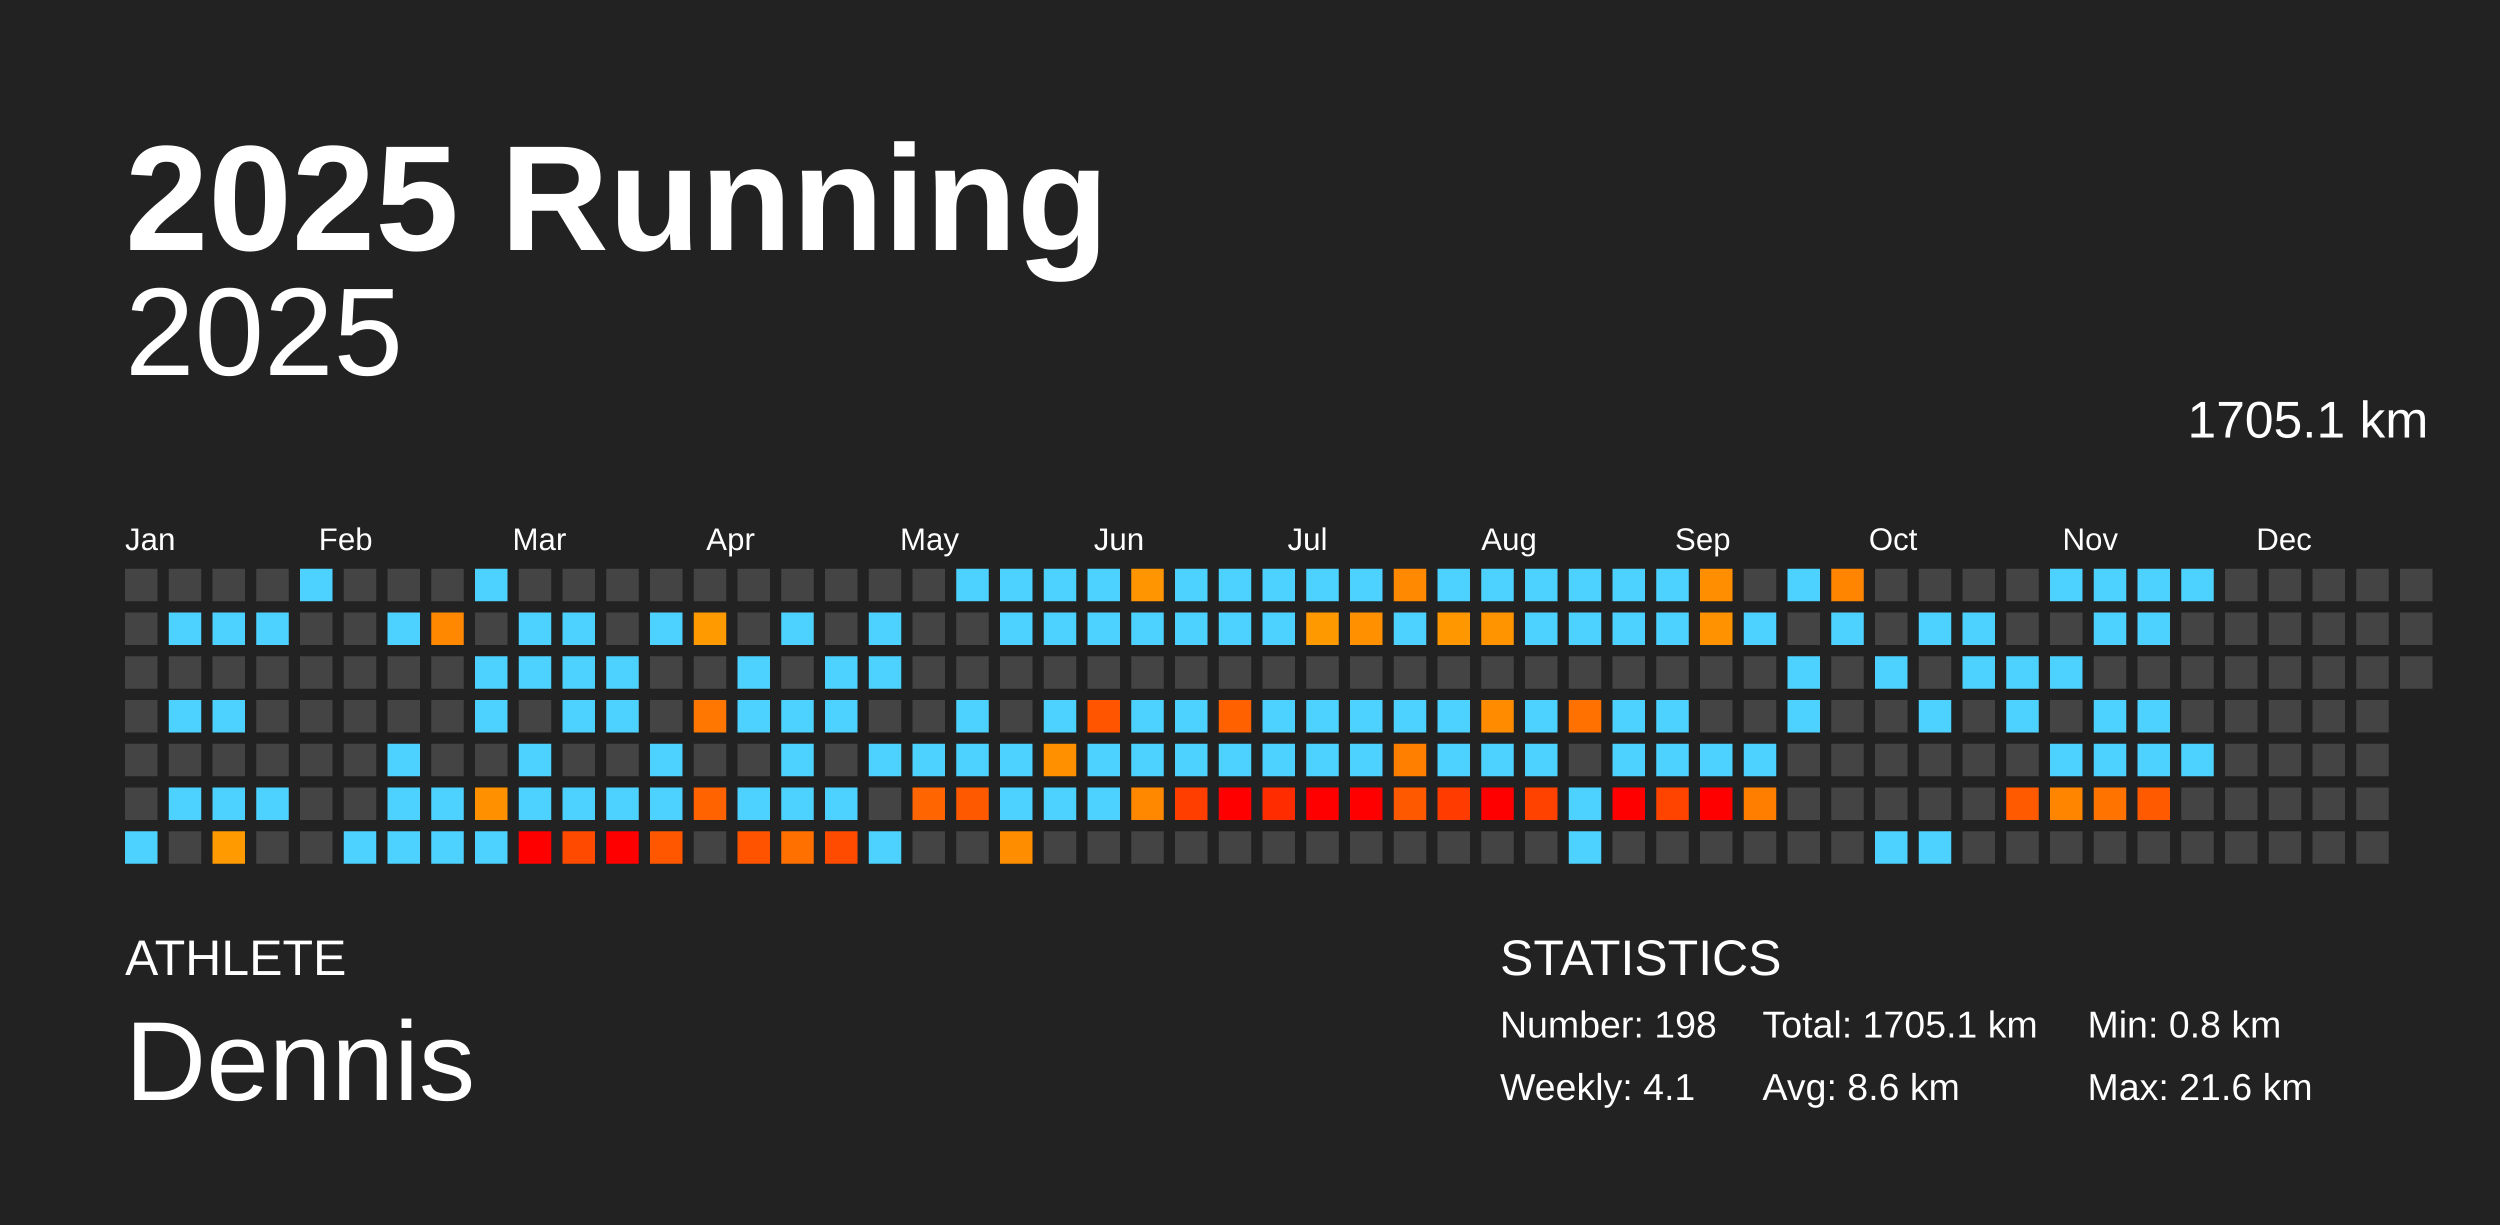
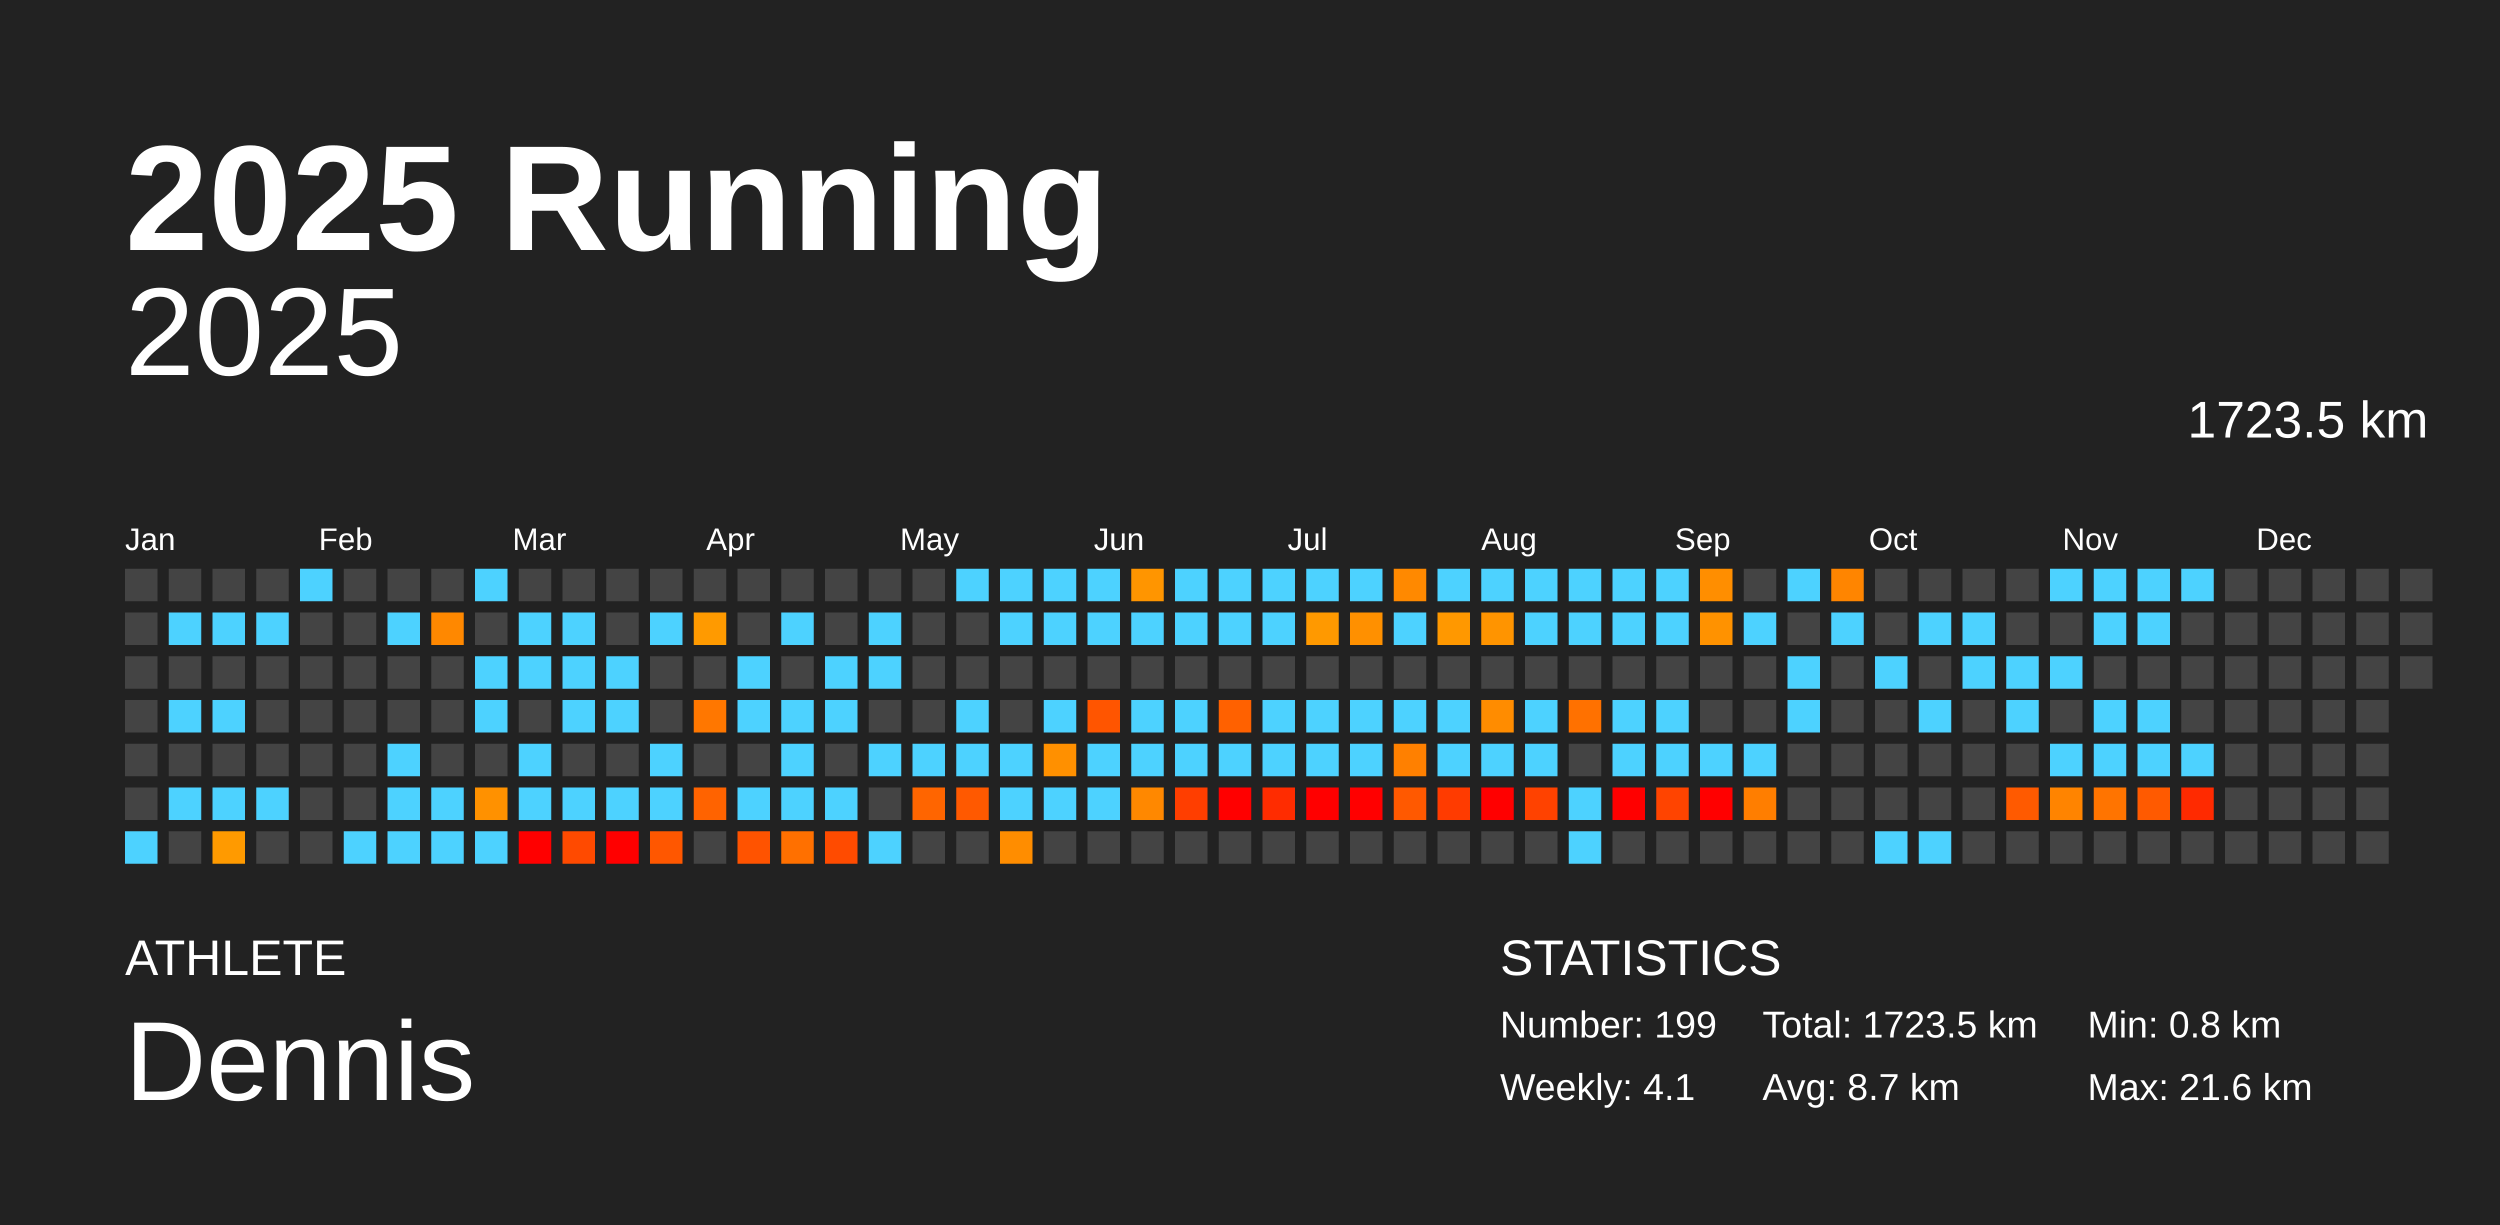
<svg xmlns="http://www.w3.org/2000/svg" baseProfile="full" height="98mm" version="1.1" viewBox="0,0,200,98" width="200mm">
  <defs />
  <rect fill="#222222" height="98" width="200" x="0" y="0" />
  <text fill="#FFFFFF" style="font-size:12px; font-family:Arial; font-weight:bold;" x="10" y="20">2025 Running</text>
  <text fill="#FFFFFF" style="font-size:4px; font-family:Arial" x="10" y="78">ATHLETE</text>
  <text fill="#FFFFFF" style="font-size:9px; font-family:Arial" x="10" y="88">Dennis</text>
  <text fill="#FFFFFF" style="font-size:4px; font-family:Arial" x="120" y="78">STATISTICS</text>
-   <text fill="#FFFFFF" style="font-size:3px; font-family:Arial" x="120" y="83">Number: 198</text>
+   <text fill="#FFFFFF" style="font-size:3px; font-family:Arial" x="120" y="83">Number: 199</text>
  <text fill="#FFFFFF" style="font-size:3px; font-family:Arial" x="120" y="88">Weekly: 4.1</text>
-   <text fill="#FFFFFF" style="font-size:3px; font-family:Arial" x="141" y="83">Total: 1705.1 km</text>
-   <text fill="#FFFFFF" style="font-size:3px; font-family:Arial" x="141" y="88">Avg: 8.6 km</text>
+   <text fill="#FFFFFF" style="font-size:3px; font-family:Arial" x="141" y="83">Total: 1723.5 km</text>
+   <text fill="#FFFFFF" style="font-size:3px; font-family:Arial" x="141" y="88">Avg: 8.7 km</text>
  <text fill="#FFFFFF" style="font-size:3px; font-family:Arial" x="167" y="83">Min: 0.8 km</text>
  <text fill="#FFFFFF" style="font-size:3px; font-family:Arial" x="167" y="88">Max: 21.6 km</text>
  <text alignment-baseline="hanging" fill="#FFFFFF" style="font-size:10.0px; font-family:Arial;" x="10" y="30">2025</text>
-   <text alignment-baseline="hanging" fill="#FFFFFF" style="font-size:4.125px; font-family:Arial;" x="175" y="35">1705.1 km</text>
+   <text alignment-baseline="hanging" fill="#FFFFFF" style="font-size:4.125px; font-family:Arial;" x="175" y="35">1723.5 km</text>
  <text fill="#FFFFFF" style="font-size:2.5px; font-family:Arial" x="10.0" y="44">Jan</text>
  <text fill="#FFFFFF" style="font-size:2.5px; font-family:Arial" x="25.5" y="44">Feb</text>
  <text fill="#FFFFFF" style="font-size:2.5px; font-family:Arial" x="41.0" y="44">Mar</text>
  <text fill="#FFFFFF" style="font-size:2.5px; font-family:Arial" x="56.5" y="44">Apr</text>
  <text fill="#FFFFFF" style="font-size:2.5px; font-family:Arial" x="72.0" y="44">May</text>
  <text fill="#FFFFFF" style="font-size:2.5px; font-family:Arial" x="87.5" y="44">Jun</text>
  <text fill="#FFFFFF" style="font-size:2.5px; font-family:Arial" x="103.0" y="44">Jul</text>
  <text fill="#FFFFFF" style="font-size:2.5px; font-family:Arial" x="118.5" y="44">Aug</text>
  <text fill="#FFFFFF" style="font-size:2.5px; font-family:Arial" x="134.0" y="44">Sep</text>
  <text fill="#FFFFFF" style="font-size:2.5px; font-family:Arial" x="149.5" y="44">Oct</text>
  <text fill="#FFFFFF" style="font-size:2.5px; font-family:Arial" x="165.0" y="44">Nov</text>
  <text fill="#FFFFFF" style="font-size:2.5px; font-family:Arial" x="180.5" y="44">Dec</text>
  <rect fill="#444444" height="2.6" width="2.6" x="10.0" y="45.5" />
  <rect fill="#444444" height="2.6" width="2.6" x="10.0" y="49.0" />
  <rect fill="#444444" height="2.6" width="2.6" x="10.0" y="52.5" />
  <rect fill="#444444" height="2.6" width="2.6" x="10.0" y="56.0" />
  <rect fill="#444444" height="2.6" width="2.6" x="10.0" y="59.5" />
  <rect fill="#444444" height="2.6" width="2.6" x="10.0" y="63.0" />
  <rect fill="#4dd2ff" height="2.6" width="2.6" x="10.0" y="66.5" />
  <rect fill="#444444" height="2.6" width="2.6" x="13.5" y="45.5" />
  <rect fill="#4dd2ff" height="2.6" width="2.6" x="13.5" y="49.0" />
  <rect fill="#444444" height="2.6" width="2.6" x="13.5" y="52.5" />
  <rect fill="#4dd2ff" height="2.6" width="2.6" x="13.5" y="56.0" />
  <rect fill="#444444" height="2.6" width="2.6" x="13.5" y="59.5" />
  <rect fill="#4dd2ff" height="2.6" width="2.6" x="13.5" y="63.0" />
  <rect fill="#444444" height="2.6" width="2.6" x="13.5" y="66.5" />
  <rect fill="#444444" height="2.6" width="2.6" x="17.0" y="45.5" />
  <rect fill="#4dd2ff" height="2.6" width="2.6" x="17.0" y="49.0" />
  <rect fill="#444444" height="2.6" width="2.6" x="17.0" y="52.5" />
  <rect fill="#4dd2ff" height="2.6" width="2.6" x="17.0" y="56.0" />
  <rect fill="#444444" height="2.6" width="2.6" x="17.0" y="59.5" />
  <rect fill="#4dd2ff" height="2.6" width="2.6" x="17.0" y="63.0" />
  <rect fill="#ff9a00" height="2.6" width="2.6" x="17.0" y="66.5" />
  <rect fill="#444444" height="2.6" width="2.6" x="20.5" y="45.5" />
  <rect fill="#4dd2ff" height="2.6" width="2.6" x="20.5" y="49.0" />
  <rect fill="#444444" height="2.6" width="2.6" x="20.5" y="52.5" />
  <rect fill="#444444" height="2.6" width="2.6" x="20.5" y="56.0" />
  <rect fill="#444444" height="2.6" width="2.6" x="20.5" y="59.5" />
  <rect fill="#4dd2ff" height="2.6" width="2.6" x="20.5" y="63.0" />
  <rect fill="#444444" height="2.6" width="2.6" x="20.5" y="66.5" />
  <rect fill="#4dd2ff" height="2.6" width="2.6" x="24.0" y="45.5" />
  <rect fill="#444444" height="2.6" width="2.6" x="24.0" y="49.0" />
  <rect fill="#444444" height="2.6" width="2.6" x="24.0" y="52.5" />
  <rect fill="#444444" height="2.6" width="2.6" x="24.0" y="56.0" />
  <rect fill="#444444" height="2.6" width="2.6" x="24.0" y="59.5" />
  <rect fill="#444444" height="2.6" width="2.6" x="24.0" y="63.0" />
  <rect fill="#444444" height="2.6" width="2.6" x="24.0" y="66.5" />
  <rect fill="#444444" height="2.6" width="2.6" x="27.5" y="45.5" />
  <rect fill="#444444" height="2.6" width="2.6" x="27.5" y="49.0" />
  <rect fill="#444444" height="2.6" width="2.6" x="27.5" y="52.5" />
  <rect fill="#444444" height="2.6" width="2.6" x="27.5" y="56.0" />
  <rect fill="#444444" height="2.6" width="2.6" x="27.5" y="59.5" />
  <rect fill="#444444" height="2.6" width="2.6" x="27.5" y="63.0" />
  <rect fill="#4dd2ff" height="2.6" width="2.6" x="27.5" y="66.5" />
  <rect fill="#444444" height="2.6" width="2.6" x="31.0" y="45.5" />
  <rect fill="#4dd2ff" height="2.6" width="2.6" x="31.0" y="49.0" />
  <rect fill="#444444" height="2.6" width="2.6" x="31.0" y="52.5" />
  <rect fill="#444444" height="2.6" width="2.6" x="31.0" y="56.0" />
  <rect fill="#4dd2ff" height="2.6" width="2.6" x="31.0" y="59.5" />
  <rect fill="#4dd2ff" height="2.6" width="2.6" x="31.0" y="63.0" />
  <rect fill="#4dd2ff" height="2.6" width="2.6" x="31.0" y="66.5" />
  <rect fill="#444444" height="2.6" width="2.6" x="34.5" y="45.5" />
  <rect fill="#ff8800" height="2.6" width="2.6" x="34.5" y="49.0" />
  <rect fill="#444444" height="2.6" width="2.6" x="34.5" y="52.5" />
  <rect fill="#444444" height="2.6" width="2.6" x="34.5" y="56.0" />
  <rect fill="#444444" height="2.6" width="2.6" x="34.5" y="59.5" />
  <rect fill="#4dd2ff" height="2.6" width="2.6" x="34.5" y="63.0" />
  <rect fill="#4dd2ff" height="2.6" width="2.6" x="34.5" y="66.5" />
  <rect fill="#4dd2ff" height="2.6" width="2.6" x="38.0" y="45.5" />
  <rect fill="#444444" height="2.6" width="2.6" x="38.0" y="49.0" />
  <rect fill="#4dd2ff" height="2.6" width="2.6" x="38.0" y="52.5" />
  <rect fill="#4dd2ff" height="2.6" width="2.6" x="38.0" y="56.0" />
  <rect fill="#444444" height="2.6" width="2.6" x="38.0" y="59.5" />
  <rect fill="#ff9100" height="2.6" width="2.6" x="38.0" y="63.0" />
  <rect fill="#4dd2ff" height="2.6" width="2.6" x="38.0" y="66.5" />
  <rect fill="#444444" height="2.6" width="2.6" x="41.5" y="45.5" />
  <rect fill="#4dd2ff" height="2.6" width="2.6" x="41.5" y="49.0" />
  <rect fill="#4dd2ff" height="2.6" width="2.6" x="41.5" y="52.5" />
  <rect fill="#444444" height="2.6" width="2.6" x="41.5" y="56.0" />
  <rect fill="#4dd2ff" height="2.6" width="2.6" x="41.5" y="59.5" />
  <rect fill="#4dd2ff" height="2.6" width="2.6" x="41.5" y="63.0" />
  <rect fill="red" height="2.6" width="2.6" x="41.5" y="66.5" />
  <rect fill="#444444" height="2.6" width="2.6" x="45.0" y="45.5" />
  <rect fill="#4dd2ff" height="2.6" width="2.6" x="45.0" y="49.0" />
  <rect fill="#4dd2ff" height="2.6" width="2.6" x="45.0" y="52.5" />
  <rect fill="#4dd2ff" height="2.6" width="2.6" x="45.0" y="56.0" />
  <rect fill="#444444" height="2.6" width="2.6" x="45.0" y="59.5" />
  <rect fill="#4dd2ff" height="2.6" width="2.6" x="45.0" y="63.0" />
  <rect fill="#ff4a00" height="2.6" width="2.6" x="45.0" y="66.5" />
  <rect fill="#444444" height="2.6" width="2.6" x="48.5" y="45.5" />
  <rect fill="#444444" height="2.6" width="2.6" x="48.5" y="49.0" />
  <rect fill="#4dd2ff" height="2.6" width="2.6" x="48.5" y="52.5" />
  <rect fill="#4dd2ff" height="2.6" width="2.6" x="48.5" y="56.0" />
  <rect fill="#444444" height="2.6" width="2.6" x="48.5" y="59.5" />
  <rect fill="#4dd2ff" height="2.6" width="2.6" x="48.5" y="63.0" />
  <rect fill="red" height="2.6" width="2.6" x="48.5" y="66.5" />
  <rect fill="#444444" height="2.6" width="2.6" x="52.0" y="45.5" />
  <rect fill="#4dd2ff" height="2.6" width="2.6" x="52.0" y="49.0" />
  <rect fill="#444444" height="2.6" width="2.6" x="52.0" y="52.5" />
  <rect fill="#444444" height="2.6" width="2.6" x="52.0" y="56.0" />
  <rect fill="#4dd2ff" height="2.6" width="2.6" x="52.0" y="59.5" />
  <rect fill="#4dd2ff" height="2.6" width="2.6" x="52.0" y="63.0" />
  <rect fill="#ff5700" height="2.6" width="2.6" x="52.0" y="66.5" />
  <rect fill="#444444" height="2.6" width="2.6" x="55.5" y="45.5" />
  <rect fill="#ff9a00" height="2.6" width="2.6" x="55.5" y="49.0" />
  <rect fill="#444444" height="2.6" width="2.6" x="55.5" y="52.5" />
  <rect fill="#ff7700" height="2.6" width="2.6" x="55.5" y="56.0" />
  <rect fill="#444444" height="2.6" width="2.6" x="55.5" y="59.5" />
  <rect fill="#ff6300" height="2.6" width="2.6" x="55.5" y="63.0" />
  <rect fill="#444444" height="2.6" width="2.6" x="55.5" y="66.5" />
  <rect fill="#444444" height="2.6" width="2.6" x="59.0" y="45.5" />
  <rect fill="#444444" height="2.6" width="2.6" x="59.0" y="49.0" />
  <rect fill="#4dd2ff" height="2.6" width="2.6" x="59.0" y="52.5" />
  <rect fill="#4dd2ff" height="2.6" width="2.6" x="59.0" y="56.0" />
  <rect fill="#444444" height="2.6" width="2.6" x="59.0" y="59.5" />
  <rect fill="#4dd2ff" height="2.6" width="2.6" x="59.0" y="63.0" />
  <rect fill="#ff5300" height="2.6" width="2.6" x="59.0" y="66.5" />
  <rect fill="#444444" height="2.6" width="2.6" x="62.5" y="45.5" />
  <rect fill="#4dd2ff" height="2.6" width="2.6" x="62.5" y="49.0" />
  <rect fill="#444444" height="2.6" width="2.6" x="62.5" y="52.5" />
  <rect fill="#4dd2ff" height="2.6" width="2.6" x="62.5" y="56.0" />
  <rect fill="#4dd2ff" height="2.6" width="2.6" x="62.5" y="59.5" />
  <rect fill="#4dd2ff" height="2.6" width="2.6" x="62.5" y="63.0" />
  <rect fill="#ff7000" height="2.6" width="2.6" x="62.5" y="66.5" />
  <rect fill="#444444" height="2.6" width="2.6" x="66.0" y="45.5" />
  <rect fill="#444444" height="2.6" width="2.6" x="66.0" y="49.0" />
  <rect fill="#4dd2ff" height="2.6" width="2.6" x="66.0" y="52.5" />
  <rect fill="#4dd2ff" height="2.6" width="2.6" x="66.0" y="56.0" />
  <rect fill="#444444" height="2.6" width="2.6" x="66.0" y="59.5" />
  <rect fill="#4dd2ff" height="2.6" width="2.6" x="66.0" y="63.0" />
  <rect fill="#ff4b00" height="2.6" width="2.6" x="66.0" y="66.5" />
  <rect fill="#444444" height="2.6" width="2.6" x="69.5" y="45.5" />
  <rect fill="#4dd2ff" height="2.6" width="2.6" x="69.5" y="49.0" />
  <rect fill="#4dd2ff" height="2.6" width="2.6" x="69.5" y="52.5" />
  <rect fill="#444444" height="2.6" width="2.6" x="69.5" y="56.0" />
  <rect fill="#4dd2ff" height="2.6" width="2.6" x="69.5" y="59.5" />
  <rect fill="#444444" height="2.6" width="2.6" x="69.5" y="63.0" />
  <rect fill="#4dd2ff" height="2.6" width="2.6" x="69.5" y="66.5" />
  <rect fill="#444444" height="2.6" width="2.6" x="73.0" y="45.5" />
  <rect fill="#444444" height="2.6" width="2.6" x="73.0" y="49.0" />
  <rect fill="#444444" height="2.6" width="2.6" x="73.0" y="52.5" />
  <rect fill="#444444" height="2.6" width="2.6" x="73.0" y="56.0" />
  <rect fill="#4dd2ff" height="2.6" width="2.6" x="73.0" y="59.5" />
  <rect fill="#ff6500" height="2.6" width="2.6" x="73.0" y="63.0" />
  <rect fill="#444444" height="2.6" width="2.6" x="73.0" y="66.5" />
  <rect fill="#4dd2ff" height="2.6" width="2.6" x="76.5" y="45.5" />
  <rect fill="#444444" height="2.6" width="2.6" x="76.5" y="49.0" />
  <rect fill="#444444" height="2.6" width="2.6" x="76.5" y="52.5" />
  <rect fill="#4dd2ff" height="2.6" width="2.6" x="76.5" y="56.0" />
  <rect fill="#4dd2ff" height="2.6" width="2.6" x="76.5" y="59.5" />
  <rect fill="#ff5900" height="2.6" width="2.6" x="76.5" y="63.0" />
  <rect fill="#444444" height="2.6" width="2.6" x="76.5" y="66.5" />
  <rect fill="#4dd2ff" height="2.6" width="2.6" x="80.0" y="45.5" />
  <rect fill="#4dd2ff" height="2.6" width="2.6" x="80.0" y="49.0" />
  <rect fill="#444444" height="2.6" width="2.6" x="80.0" y="52.5" />
  <rect fill="#444444" height="2.6" width="2.6" x="80.0" y="56.0" />
  <rect fill="#4dd2ff" height="2.6" width="2.6" x="80.0" y="59.5" />
  <rect fill="#4dd2ff" height="2.6" width="2.6" x="80.0" y="63.0" />
  <rect fill="#ff8d00" height="2.6" width="2.6" x="80.0" y="66.5" />
  <rect fill="#4dd2ff" height="2.6" width="2.6" x="83.5" y="45.5" />
  <rect fill="#4dd2ff" height="2.6" width="2.6" x="83.5" y="49.0" />
  <rect fill="#444444" height="2.6" width="2.6" x="83.5" y="52.5" />
  <rect fill="#4dd2ff" height="2.6" width="2.6" x="83.5" y="56.0" />
  <rect fill="#ff9000" height="2.6" width="2.6" x="83.5" y="59.5" />
  <rect fill="#4dd2ff" height="2.6" width="2.6" x="83.5" y="63.0" />
  <rect fill="#444444" height="2.6" width="2.6" x="83.5" y="66.5" />
  <rect fill="#4dd2ff" height="2.6" width="2.6" x="87.0" y="45.5" />
  <rect fill="#4dd2ff" height="2.6" width="2.6" x="87.0" y="49.0" />
  <rect fill="#444444" height="2.6" width="2.6" x="87.0" y="52.5" />
  <rect fill="#ff5500" height="2.6" width="2.6" x="87.0" y="56.0" />
  <rect fill="#4dd2ff" height="2.6" width="2.6" x="87.0" y="59.5" />
  <rect fill="#4dd2ff" height="2.6" width="2.6" x="87.0" y="63.0" />
  <rect fill="#444444" height="2.6" width="2.6" x="87.0" y="66.5" />
  <rect fill="#ff9500" height="2.6" width="2.6" x="90.5" y="45.5" />
  <rect fill="#4dd2ff" height="2.6" width="2.6" x="90.5" y="49.0" />
  <rect fill="#444444" height="2.6" width="2.6" x="90.5" y="52.5" />
  <rect fill="#4dd2ff" height="2.6" width="2.6" x="90.5" y="56.0" />
  <rect fill="#4dd2ff" height="2.6" width="2.6" x="90.5" y="59.5" />
  <rect fill="#ff8800" height="2.6" width="2.6" x="90.5" y="63.0" />
  <rect fill="#444444" height="2.6" width="2.6" x="90.5" y="66.5" />
  <rect fill="#4dd2ff" height="2.6" width="2.6" x="94.0" y="45.5" />
  <rect fill="#4dd2ff" height="2.6" width="2.6" x="94.0" y="49.0" />
  <rect fill="#444444" height="2.6" width="2.6" x="94.0" y="52.5" />
  <rect fill="#4dd2ff" height="2.6" width="2.6" x="94.0" y="56.0" />
  <rect fill="#4dd2ff" height="2.6" width="2.6" x="94.0" y="59.5" />
  <rect fill="#ff3e00" height="2.6" width="2.6" x="94.0" y="63.0" />
  <rect fill="#444444" height="2.6" width="2.6" x="94.0" y="66.5" />
  <rect fill="#4dd2ff" height="2.6" width="2.6" x="97.5" y="45.5" />
  <rect fill="#4dd2ff" height="2.6" width="2.6" x="97.5" y="49.0" />
  <rect fill="#444444" height="2.6" width="2.6" x="97.5" y="52.5" />
  <rect fill="#ff6100" height="2.6" width="2.6" x="97.5" y="56.0" />
  <rect fill="#4dd2ff" height="2.6" width="2.6" x="97.5" y="59.5" />
  <rect fill="red" height="2.6" width="2.6" x="97.5" y="63.0" />
  <rect fill="#444444" height="2.6" width="2.6" x="97.5" y="66.5" />
  <rect fill="#4dd2ff" height="2.6" width="2.6" x="101.0" y="45.5" />
  <rect fill="#4dd2ff" height="2.6" width="2.6" x="101.0" y="49.0" />
  <rect fill="#444444" height="2.6" width="2.6" x="101.0" y="52.5" />
  <rect fill="#4dd2ff" height="2.6" width="2.6" x="101.0" y="56.0" />
  <rect fill="#4dd2ff" height="2.6" width="2.6" x="101.0" y="59.5" />
  <rect fill="#ff2c00" height="2.6" width="2.6" x="101.0" y="63.0" />
  <rect fill="#444444" height="2.6" width="2.6" x="101.0" y="66.5" />
  <rect fill="#4dd2ff" height="2.6" width="2.6" x="104.5" y="45.5" />
  <rect fill="#ff9900" height="2.6" width="2.6" x="104.5" y="49.0" />
  <rect fill="#444444" height="2.6" width="2.6" x="104.5" y="52.5" />
  <rect fill="#4dd2ff" height="2.6" width="2.6" x="104.5" y="56.0" />
  <rect fill="#4dd2ff" height="2.6" width="2.6" x="104.5" y="59.5" />
  <rect fill="red" height="2.6" width="2.6" x="104.5" y="63.0" />
  <rect fill="#444444" height="2.6" width="2.6" x="104.5" y="66.5" />
  <rect fill="#4dd2ff" height="2.6" width="2.6" x="108.0" y="45.5" />
  <rect fill="#ff9000" height="2.6" width="2.6" x="108.0" y="49.0" />
  <rect fill="#444444" height="2.6" width="2.6" x="108.0" y="52.5" />
  <rect fill="#4dd2ff" height="2.6" width="2.6" x="108.0" y="56.0" />
  <rect fill="#4dd2ff" height="2.6" width="2.6" x="108.0" y="59.5" />
  <rect fill="red" height="2.6" width="2.6" x="108.0" y="63.0" />
  <rect fill="#444444" height="2.6" width="2.6" x="108.0" y="66.5" />
  <rect fill="#ff8900" height="2.6" width="2.6" x="111.5" y="45.5" />
  <rect fill="#4dd2ff" height="2.6" width="2.6" x="111.5" y="49.0" />
  <rect fill="#444444" height="2.6" width="2.6" x="111.5" y="52.5" />
  <rect fill="#4dd2ff" height="2.6" width="2.6" x="111.5" y="56.0" />
  <rect fill="#ff8000" height="2.6" width="2.6" x="111.5" y="59.5" />
  <rect fill="#ff5900" height="2.6" width="2.6" x="111.5" y="63.0" />
  <rect fill="#444444" height="2.6" width="2.6" x="111.5" y="66.5" />
  <rect fill="#4dd2ff" height="2.6" width="2.6" x="115.0" y="45.5" />
  <rect fill="#ff9800" height="2.6" width="2.6" x="115.0" y="49.0" />
  <rect fill="#444444" height="2.6" width="2.6" x="115.0" y="52.5" />
  <rect fill="#4dd2ff" height="2.6" width="2.6" x="115.0" y="56.0" />
  <rect fill="#4dd2ff" height="2.6" width="2.6" x="115.0" y="59.5" />
  <rect fill="#ff3b00" height="2.6" width="2.6" x="115.0" y="63.0" />
  <rect fill="#444444" height="2.6" width="2.6" x="115.0" y="66.5" />
  <rect fill="#4dd2ff" height="2.6" width="2.6" x="118.5" y="45.5" />
  <rect fill="#ff9400" height="2.6" width="2.6" x="118.5" y="49.0" />
  <rect fill="#444444" height="2.6" width="2.6" x="118.5" y="52.5" />
  <rect fill="#ff8c00" height="2.6" width="2.6" x="118.5" y="56.0" />
  <rect fill="#4dd2ff" height="2.6" width="2.6" x="118.5" y="59.5" />
  <rect fill="red" height="2.6" width="2.6" x="118.5" y="63.0" />
  <rect fill="#444444" height="2.6" width="2.6" x="118.5" y="66.5" />
  <rect fill="#4dd2ff" height="2.6" width="2.6" x="122.0" y="45.5" />
  <rect fill="#4dd2ff" height="2.6" width="2.6" x="122.0" y="49.0" />
  <rect fill="#444444" height="2.6" width="2.6" x="122.0" y="52.5" />
  <rect fill="#4dd2ff" height="2.6" width="2.6" x="122.0" y="56.0" />
  <rect fill="#4dd2ff" height="2.6" width="2.6" x="122.0" y="59.5" />
  <rect fill="#ff4200" height="2.6" width="2.6" x="122.0" y="63.0" />
  <rect fill="#444444" height="2.6" width="2.6" x="122.0" y="66.5" />
  <rect fill="#4dd2ff" height="2.6" width="2.6" x="125.5" y="45.5" />
  <rect fill="#4dd2ff" height="2.6" width="2.6" x="125.5" y="49.0" />
  <rect fill="#444444" height="2.6" width="2.6" x="125.5" y="52.5" />
  <rect fill="#ff7100" height="2.6" width="2.6" x="125.5" y="56.0" />
  <rect fill="#444444" height="2.6" width="2.6" x="125.5" y="59.5" />
  <rect fill="#4dd2ff" height="2.6" width="2.6" x="125.5" y="63.0" />
  <rect fill="#4dd2ff" height="2.6" width="2.6" x="125.5" y="66.5" />
  <rect fill="#4dd2ff" height="2.6" width="2.6" x="129.0" y="45.5" />
  <rect fill="#4dd2ff" height="2.6" width="2.6" x="129.0" y="49.0" />
  <rect fill="#444444" height="2.6" width="2.6" x="129.0" y="52.5" />
  <rect fill="#4dd2ff" height="2.6" width="2.6" x="129.0" y="56.0" />
  <rect fill="#4dd2ff" height="2.6" width="2.6" x="129.0" y="59.5" />
  <rect fill="red" height="2.6" width="2.6" x="129.0" y="63.0" />
  <rect fill="#444444" height="2.6" width="2.6" x="129.0" y="66.5" />
  <rect fill="#4dd2ff" height="2.6" width="2.6" x="132.5" y="45.5" />
  <rect fill="#4dd2ff" height="2.6" width="2.6" x="132.5" y="49.0" />
  <rect fill="#444444" height="2.6" width="2.6" x="132.5" y="52.5" />
  <rect fill="#4dd2ff" height="2.6" width="2.6" x="132.5" y="56.0" />
  <rect fill="#4dd2ff" height="2.6" width="2.6" x="132.5" y="59.5" />
  <rect fill="#ff4400" height="2.6" width="2.6" x="132.5" y="63.0" />
  <rect fill="#444444" height="2.6" width="2.6" x="132.5" y="66.5" />
  <rect fill="#ff8e00" height="2.6" width="2.6" x="136.0" y="45.5" />
  <rect fill="#ff9200" height="2.6" width="2.6" x="136.0" y="49.0" />
  <rect fill="#444444" height="2.6" width="2.6" x="136.0" y="52.5" />
  <rect fill="#444444" height="2.6" width="2.6" x="136.0" y="56.0" />
  <rect fill="#4dd2ff" height="2.6" width="2.6" x="136.0" y="59.5" />
  <rect fill="red" height="2.6" width="2.6" x="136.0" y="63.0" />
  <rect fill="#444444" height="2.6" width="2.6" x="136.0" y="66.5" />
  <rect fill="#444444" height="2.6" width="2.6" x="139.5" y="45.5" />
  <rect fill="#4dd2ff" height="2.6" width="2.6" x="139.5" y="49.0" />
  <rect fill="#444444" height="2.6" width="2.6" x="139.5" y="52.5" />
  <rect fill="#444444" height="2.6" width="2.6" x="139.5" y="56.0" />
  <rect fill="#4dd2ff" height="2.6" width="2.6" x="139.5" y="59.5" />
  <rect fill="#ff7e00" height="2.6" width="2.6" x="139.5" y="63.0" />
  <rect fill="#444444" height="2.6" width="2.6" x="139.5" y="66.5" />
  <rect fill="#4dd2ff" height="2.6" width="2.6" x="143.0" y="45.5" />
  <rect fill="#444444" height="2.6" width="2.6" x="143.0" y="49.0" />
  <rect fill="#4dd2ff" height="2.6" width="2.6" x="143.0" y="52.5" />
  <rect fill="#4dd2ff" height="2.6" width="2.6" x="143.0" y="56.0" />
  <rect fill="#444444" height="2.6" width="2.6" x="143.0" y="59.5" />
  <rect fill="#444444" height="2.6" width="2.6" x="143.0" y="63.0" />
  <rect fill="#444444" height="2.6" width="2.6" x="143.0" y="66.5" />
  <rect fill="#ff8500" height="2.6" width="2.6" x="146.5" y="45.5" />
  <rect fill="#4dd2ff" height="2.6" width="2.6" x="146.5" y="49.0" />
  <rect fill="#444444" height="2.6" width="2.6" x="146.5" y="52.5" />
  <rect fill="#444444" height="2.6" width="2.6" x="146.5" y="56.0" />
  <rect fill="#444444" height="2.6" width="2.6" x="146.5" y="59.5" />
  <rect fill="#444444" height="2.6" width="2.6" x="146.5" y="63.0" />
  <rect fill="#444444" height="2.6" width="2.6" x="146.5" y="66.5" />
  <rect fill="#444444" height="2.6" width="2.6" x="150.0" y="45.5" />
  <rect fill="#444444" height="2.6" width="2.6" x="150.0" y="49.0" />
  <rect fill="#4dd2ff" height="2.6" width="2.6" x="150.0" y="52.5" />
  <rect fill="#444444" height="2.6" width="2.6" x="150.0" y="56.0" />
  <rect fill="#444444" height="2.6" width="2.6" x="150.0" y="59.5" />
  <rect fill="#444444" height="2.6" width="2.6" x="150.0" y="63.0" />
  <rect fill="#4dd2ff" height="2.6" width="2.6" x="150.0" y="66.5" />
  <rect fill="#444444" height="2.6" width="2.6" x="153.5" y="45.5" />
  <rect fill="#4dd2ff" height="2.6" width="2.6" x="153.5" y="49.0" />
  <rect fill="#444444" height="2.6" width="2.6" x="153.5" y="52.5" />
  <rect fill="#4dd2ff" height="2.6" width="2.6" x="153.5" y="56.0" />
  <rect fill="#444444" height="2.6" width="2.6" x="153.5" y="59.5" />
  <rect fill="#444444" height="2.6" width="2.6" x="153.5" y="63.0" />
  <rect fill="#4dd2ff" height="2.6" width="2.6" x="153.5" y="66.5" />
  <rect fill="#444444" height="2.6" width="2.6" x="157.0" y="45.5" />
  <rect fill="#4dd2ff" height="2.6" width="2.6" x="157.0" y="49.0" />
  <rect fill="#4dd2ff" height="2.6" width="2.6" x="157.0" y="52.5" />
  <rect fill="#444444" height="2.6" width="2.6" x="157.0" y="56.0" />
  <rect fill="#444444" height="2.6" width="2.6" x="157.0" y="59.5" />
  <rect fill="#444444" height="2.6" width="2.6" x="157.0" y="63.0" />
  <rect fill="#444444" height="2.6" width="2.6" x="157.0" y="66.5" />
  <rect fill="#444444" height="2.6" width="2.6" x="160.5" y="45.5" />
  <rect fill="#444444" height="2.6" width="2.6" x="160.5" y="49.0" />
  <rect fill="#4dd2ff" height="2.6" width="2.6" x="160.5" y="52.5" />
  <rect fill="#4dd2ff" height="2.6" width="2.6" x="160.5" y="56.0" />
  <rect fill="#444444" height="2.6" width="2.6" x="160.5" y="59.5" />
  <rect fill="#ff5a00" height="2.6" width="2.6" x="160.5" y="63.0" />
  <rect fill="#444444" height="2.6" width="2.6" x="160.5" y="66.5" />
  <rect fill="#4dd2ff" height="2.6" width="2.6" x="164.0" y="45.5" />
  <rect fill="#444444" height="2.6" width="2.6" x="164.0" y="49.0" />
  <rect fill="#4dd2ff" height="2.6" width="2.6" x="164.0" y="52.5" />
  <rect fill="#444444" height="2.6" width="2.6" x="164.0" y="56.0" />
  <rect fill="#4dd2ff" height="2.6" width="2.6" x="164.0" y="59.5" />
  <rect fill="#ff8400" height="2.6" width="2.6" x="164.0" y="63.0" />
  <rect fill="#444444" height="2.6" width="2.6" x="164.0" y="66.5" />
  <rect fill="#4dd2ff" height="2.6" width="2.6" x="167.5" y="45.5" />
  <rect fill="#4dd2ff" height="2.6" width="2.6" x="167.5" y="49.0" />
  <rect fill="#444444" height="2.6" width="2.6" x="167.5" y="52.5" />
  <rect fill="#4dd2ff" height="2.6" width="2.6" x="167.5" y="56.0" />
  <rect fill="#4dd2ff" height="2.6" width="2.6" x="167.5" y="59.5" />
  <rect fill="#ff7400" height="2.6" width="2.6" x="167.5" y="63.0" />
  <rect fill="#444444" height="2.6" width="2.6" x="167.5" y="66.5" />
  <rect fill="#4dd2ff" height="2.6" width="2.6" x="171.0" y="45.5" />
  <rect fill="#4dd2ff" height="2.6" width="2.6" x="171.0" y="49.0" />
  <rect fill="#444444" height="2.6" width="2.6" x="171.0" y="52.5" />
  <rect fill="#4dd2ff" height="2.6" width="2.6" x="171.0" y="56.0" />
  <rect fill="#4dd2ff" height="2.6" width="2.6" x="171.0" y="59.5" />
  <rect fill="#ff5a00" height="2.6" width="2.6" x="171.0" y="63.0" />
  <rect fill="#444444" height="2.6" width="2.6" x="171.0" y="66.5" />
  <rect fill="#4dd2ff" height="2.6" width="2.6" x="174.5" y="45.5" />
  <rect fill="#444444" height="2.6" width="2.6" x="174.5" y="49.0" />
  <rect fill="#444444" height="2.6" width="2.6" x="174.5" y="52.5" />
  <rect fill="#444444" height="2.6" width="2.6" x="174.5" y="56.0" />
  <rect fill="#4dd2ff" height="2.6" width="2.6" x="174.5" y="59.5" />
-   <rect fill="#444444" height="2.6" width="2.6" x="174.5" y="63.0" />
+   <rect fill="#ff2a00" height="2.6" width="2.6" x="174.5" y="63.0" />
  <rect fill="#444444" height="2.6" width="2.6" x="174.5" y="66.5" />
  <rect fill="#444444" height="2.6" width="2.6" x="178.0" y="45.5" />
  <rect fill="#444444" height="2.6" width="2.6" x="178.0" y="49.0" />
  <rect fill="#444444" height="2.6" width="2.6" x="178.0" y="52.5" />
  <rect fill="#444444" height="2.6" width="2.6" x="178.0" y="56.0" />
  <rect fill="#444444" height="2.6" width="2.6" x="178.0" y="59.5" />
  <rect fill="#444444" height="2.6" width="2.6" x="178.0" y="63.0" />
  <rect fill="#444444" height="2.6" width="2.6" x="178.0" y="66.5" />
  <rect fill="#444444" height="2.6" width="2.6" x="181.5" y="45.5" />
  <rect fill="#444444" height="2.6" width="2.6" x="181.5" y="49.0" />
  <rect fill="#444444" height="2.6" width="2.6" x="181.5" y="52.5" />
  <rect fill="#444444" height="2.6" width="2.6" x="181.5" y="56.0" />
  <rect fill="#444444" height="2.6" width="2.6" x="181.5" y="59.5" />
  <rect fill="#444444" height="2.6" width="2.6" x="181.5" y="63.0" />
  <rect fill="#444444" height="2.6" width="2.6" x="181.5" y="66.5" />
  <rect fill="#444444" height="2.6" width="2.6" x="185.0" y="45.5" />
  <rect fill="#444444" height="2.6" width="2.6" x="185.0" y="49.0" />
  <rect fill="#444444" height="2.6" width="2.6" x="185.0" y="52.5" />
  <rect fill="#444444" height="2.6" width="2.6" x="185.0" y="56.0" />
  <rect fill="#444444" height="2.6" width="2.6" x="185.0" y="59.5" />
  <rect fill="#444444" height="2.6" width="2.6" x="185.0" y="63.0" />
  <rect fill="#444444" height="2.6" width="2.6" x="185.0" y="66.5" />
  <rect fill="#444444" height="2.6" width="2.6" x="188.5" y="45.5" />
  <rect fill="#444444" height="2.6" width="2.6" x="188.5" y="49.0" />
  <rect fill="#444444" height="2.6" width="2.6" x="188.5" y="52.5" />
  <rect fill="#444444" height="2.6" width="2.6" x="188.5" y="56.0" />
  <rect fill="#444444" height="2.6" width="2.6" x="188.5" y="59.5" />
  <rect fill="#444444" height="2.6" width="2.6" x="188.5" y="63.0" />
  <rect fill="#444444" height="2.6" width="2.6" x="188.5" y="66.5" />
  <rect fill="#444444" height="2.6" width="2.6" x="192.0" y="45.5" />
  <rect fill="#444444" height="2.6" width="2.6" x="192.0" y="49.0" />
  <rect fill="#444444" height="2.6" width="2.6" x="192.0" y="52.5" />
</svg>
